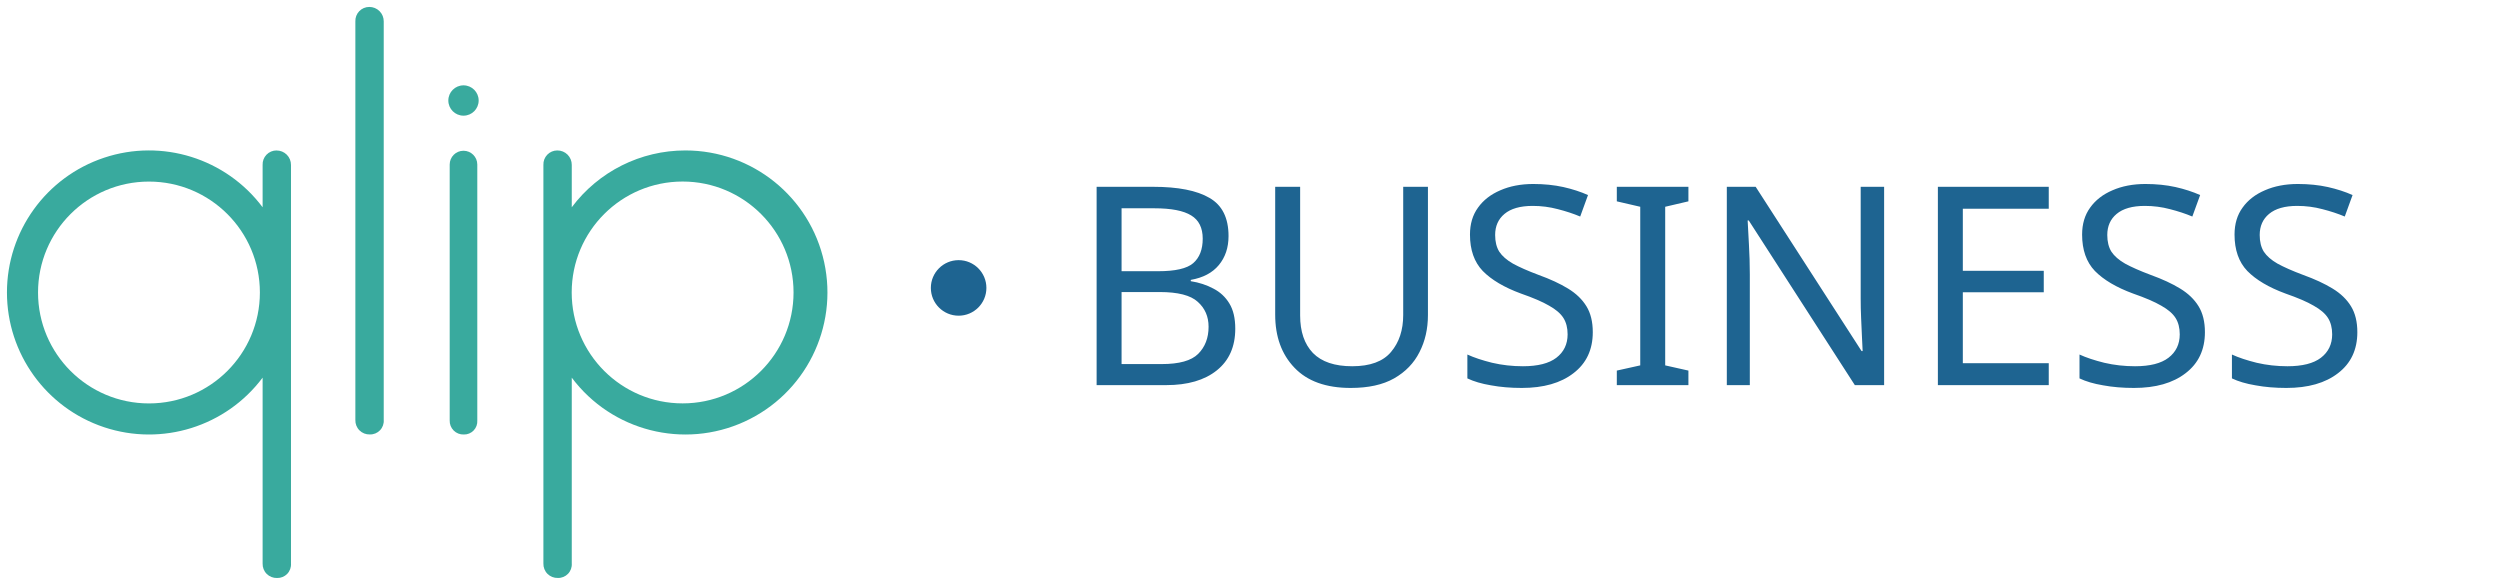
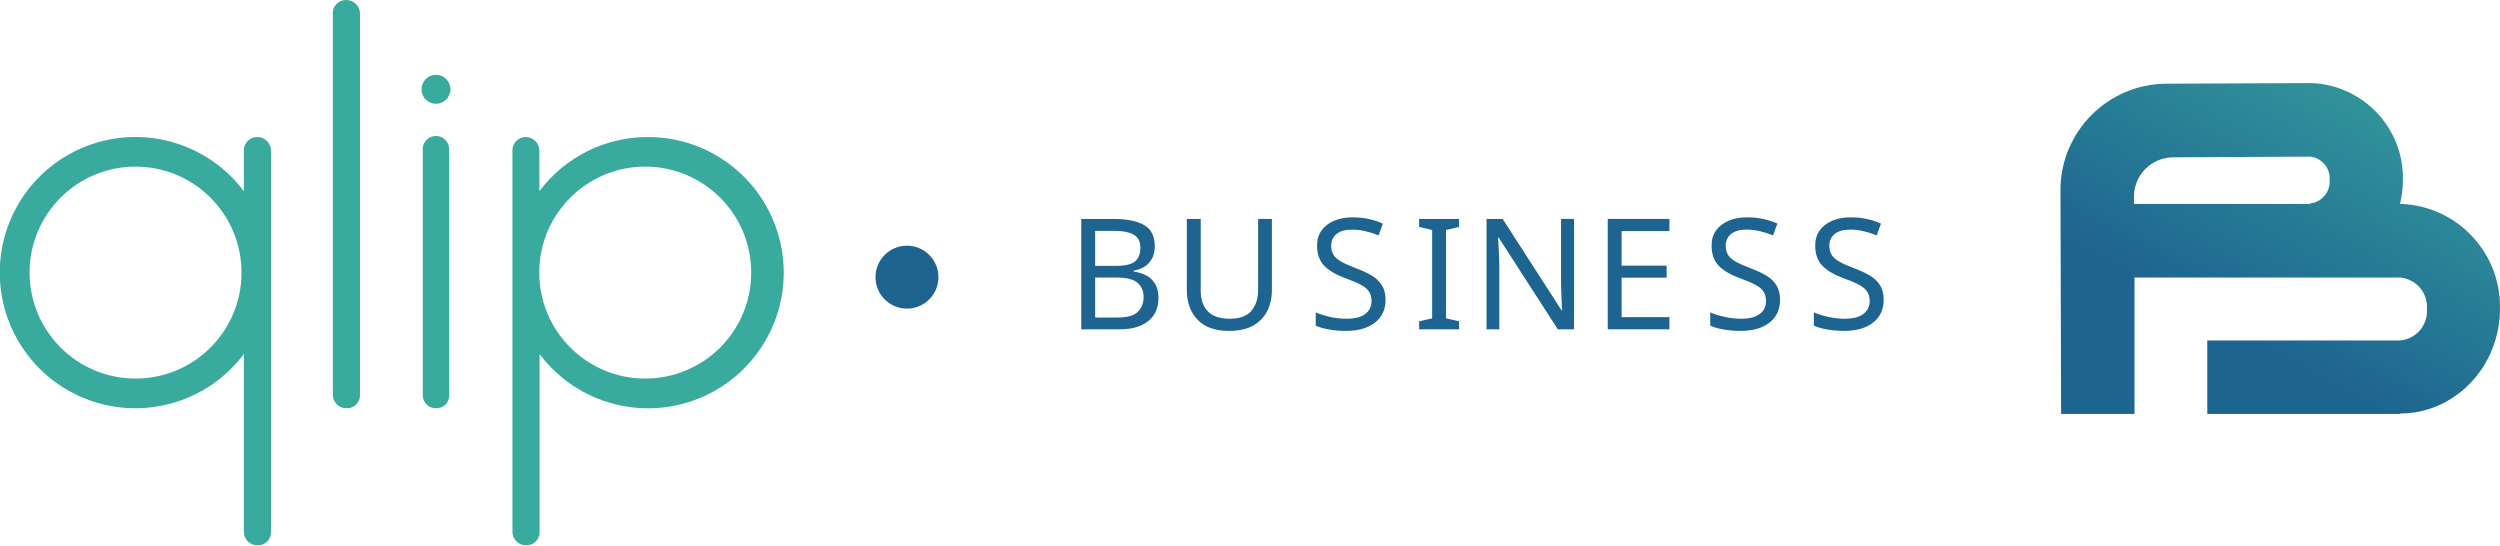
- <svg xmlns="http://www.w3.org/2000/svg" width="180.034" height="42.123" viewBox="0 0 180.034 42.123">
-   <g id="Logo_qlip-business" data-name="Logo qlip-business" transform="translate(0.5 0.5)">
-     <g id="Grupo_2" data-name="Grupo 2">
-       <g id="Grupo_1" data-name="Grupo 1">
-         <path id="Trazado_1" data-name="Trazado 1" d="M911.028,314.858a1,1,0,0,1,1-1.043,1.033,1.033,0,0,1,1.043,1.043v28.7a.975.975,0,0,1-1,1.043,1.008,1.008,0,0,1-1.043-1.043Z" transform="translate(-885.937 -313.815)" fill="#39aa9e" stroke="rgba(0,0,0,0)" stroke-width="1" />
-         <path id="Trazado_2" data-name="Trazado 2" d="M984.784,381.6a.994.994,0,1,1,1.988,0v18.426a.949.949,0,0,1-.974,1.014.98.98,0,0,1-1.014-1.014Zm2.086-4.613a1.092,1.092,0,1,1-1.091-1.091,1.091,1.091,0,0,1,1.091,1.091" transform="translate(-952.9 -370.25)" fill="#39aa9e" stroke="rgba(0,0,0,0)" stroke-width="1" />
-         <path id="Trazado_3" data-name="Trazado 3" d="M654.428,427.492a1,1,0,0,0-1,1.043v3.049a10.228,10.228,0,1,0,0,12.271v13.383a1.008,1.008,0,0,0,1.043,1.043.975.975,0,0,0,1-1.043v-28.7a1.033,1.033,0,0,0-1.043-1.043m-9.185,18.215a7.988,7.988,0,1,1,7.988-7.988,7.988,7.988,0,0,1-7.988,7.988" transform="translate(-635.016 -417.158)" fill="#39aa9e" stroke="rgba(0,0,0,0)" stroke-width="1" />
-         <path id="Trazado_4" data-name="Trazado 4" d="M1070.195,427.492a10.212,10.212,0,0,0-8.183,4.092v-3.049a1.033,1.033,0,0,0-1.043-1.043,1,1,0,0,0-1,1.043v28.7a1.008,1.008,0,0,0,1.043,1.043.975.975,0,0,0,1-1.043V443.855a10.228,10.228,0,1,0,8.183-16.363m-.2,18.215a7.988,7.988,0,1,1,7.988-7.988,7.988,7.988,0,0,1-7.988,7.988" transform="translate(-1021.337 -417.158)" fill="#39aa9e" stroke="rgba(0,0,0,0)" stroke-width="1" />
+ <svg xmlns="http://www.w3.org/2000/svg" viewBox="0 0 317.79 69.31">
+   <defs>
+     <style>.cls-1{fill:none;}.cls-2{fill:#39aa9e;}.cls-3{isolation:isolate;}.cls-4{clip-path:url(#clip-path);}.cls-5{font-size:19.65px;font-family:GothamRounded-Book, Gotham Rounded;letter-spacing:0.04em;}.cls-5,.cls-9{fill:#1e6491;}.cls-6{letter-spacing:0.04em;}.cls-7{letter-spacing:0.03em;}.cls-8{letter-spacing:0em;}.cls-10{fill:url(#Degradado_sin_nombre_11);}</style>
+     <clipPath id="clip-path">
+       <rect class="cls-1" x="135.54" y="25.17" width="107.47" height="21.47" />
+     </clipPath>
+     <linearGradient id="Degradado_sin_nombre_11" x1="308.01" y1="-1.57" x2="284.01" y2="42.43" gradientUnits="userSpaceOnUse">
+       <stop offset="0" stop-color="#39aa9e" />
+       <stop offset="1" stop-color="#1e6491" />
+     </linearGradient>
+   </defs>
+   <g id="Capa_2" data-name="Capa 2">
+     <g id="Capa_1-2" data-name="Capa 1">
+       <path class="cls-2" d="M42.29,1.76A1.69,1.69,0,0,1,43.9,0H44a1.74,1.74,0,0,1,1.76,1.72V50.14a1.64,1.64,0,0,1-1.53,1.75h-.16a1.7,1.7,0,0,1-1.76-1.64V1.76Z" />
+       <path class="cls-2" d="M53.74,19.13a1.68,1.68,0,1,1,3.35-.08V50.18a1.59,1.59,0,0,1-1.48,1.71h-.16a1.65,1.65,0,0,1-1.71-1.59V19.13Zm3.52-7.78a1.84,1.84,0,1,1-1.84-1.84,1.84,1.84,0,0,1,1.84,1.84" />
+       <path class="cls-2" d="M32.72,17.42A1.68,1.68,0,0,0,31,19.1v5.21A17.24,17.24,0,1,0,31,45V67.55a1.7,1.7,0,0,0,1.64,1.76h.12a1.64,1.64,0,0,0,1.69-1.59V19.18a1.74,1.74,0,0,0-1.73-1.76h0M17.24,48.12A13.47,13.47,0,1,1,30.7,34.66,13.46,13.46,0,0,1,17.24,48.12" />
+       <path class="cls-2" d="M82.35,17.42a17.19,17.19,0,0,0-13.79,6.89V19.18a1.74,1.74,0,0,0-1.73-1.76h0a1.68,1.68,0,0,0-1.69,1.68V67.56a1.7,1.7,0,0,0,1.64,1.75h.12a1.64,1.64,0,0,0,1.69-1.59V45A17.24,17.24,0,1,0,82.35,17.42M82,48.12A13.47,13.47,0,1,1,95.49,34.66,13.46,13.46,0,0,1,82,48.12" />
+       <g class="cls-3">
+         <g class="cls-4">
+           <g class="cls-3">
+             <g class="cls-4">
+               <text class="cls-5" transform="translate(135.54 41.86)">BU<tspan class="cls-6" x="30.71" y="0">S</tspan>
+                 <tspan x="44.07" y="0">IN</tspan>
+                 <tspan class="cls-6" x="66.92" y="0">E</tspan>
+                 <tspan class="cls-7" x="80.86" y="0">S</tspan>
+                 <tspan class="cls-8" x="94.03" y="0">S</tspan>
+               </text>
+             </g>
+           </g>
+         </g>
      </g>
-       <text id="BUSINESS" transform="translate(76.534 27.234)" fill="#1e6491" font-size="20" font-family="GothamRounded-Book, Gotham Rounded">
-         <tspan x="0" y="0">BUSINESS</tspan>
-       </text>
-       <circle id="Elipse_14" data-name="Elipse 14" cx="2" cy="2" r="2" transform="translate(66.534 18.234)" fill="#1e6491" />
+       <path class="cls-9" d="M115.29,31.23a4,4,0,1,1-4,4,4,4,0,0,1,4-4" />
+       <path class="cls-10" d="M305.43,25.93h-.35a12.8,12.8,0,0,0,.37-3.05,12.09,12.09,0,0,0-11.64-12.32v0l-18.43.08a13.53,13.53,0,0,0-13.46,13.57L262,52.62l9.33,0,0-17.34h33.76a3.74,3.74,0,0,1,3.41,4,3.74,3.74,0,0,1-3.41,4v0H280.58v9.34H305.1v-.06c7,0,12.69-6,12.69-13.32A13.08,13.08,0,0,0,305.43,25.93Zm-11.79-.07v.06H271.26V25a5,5,0,0,1,5-5l17.39-.09v0a2.78,2.78,0,0,1,2.48,3A2.77,2.77,0,0,1,293.64,25.86Z" />
    </g>
  </g>
</svg>
